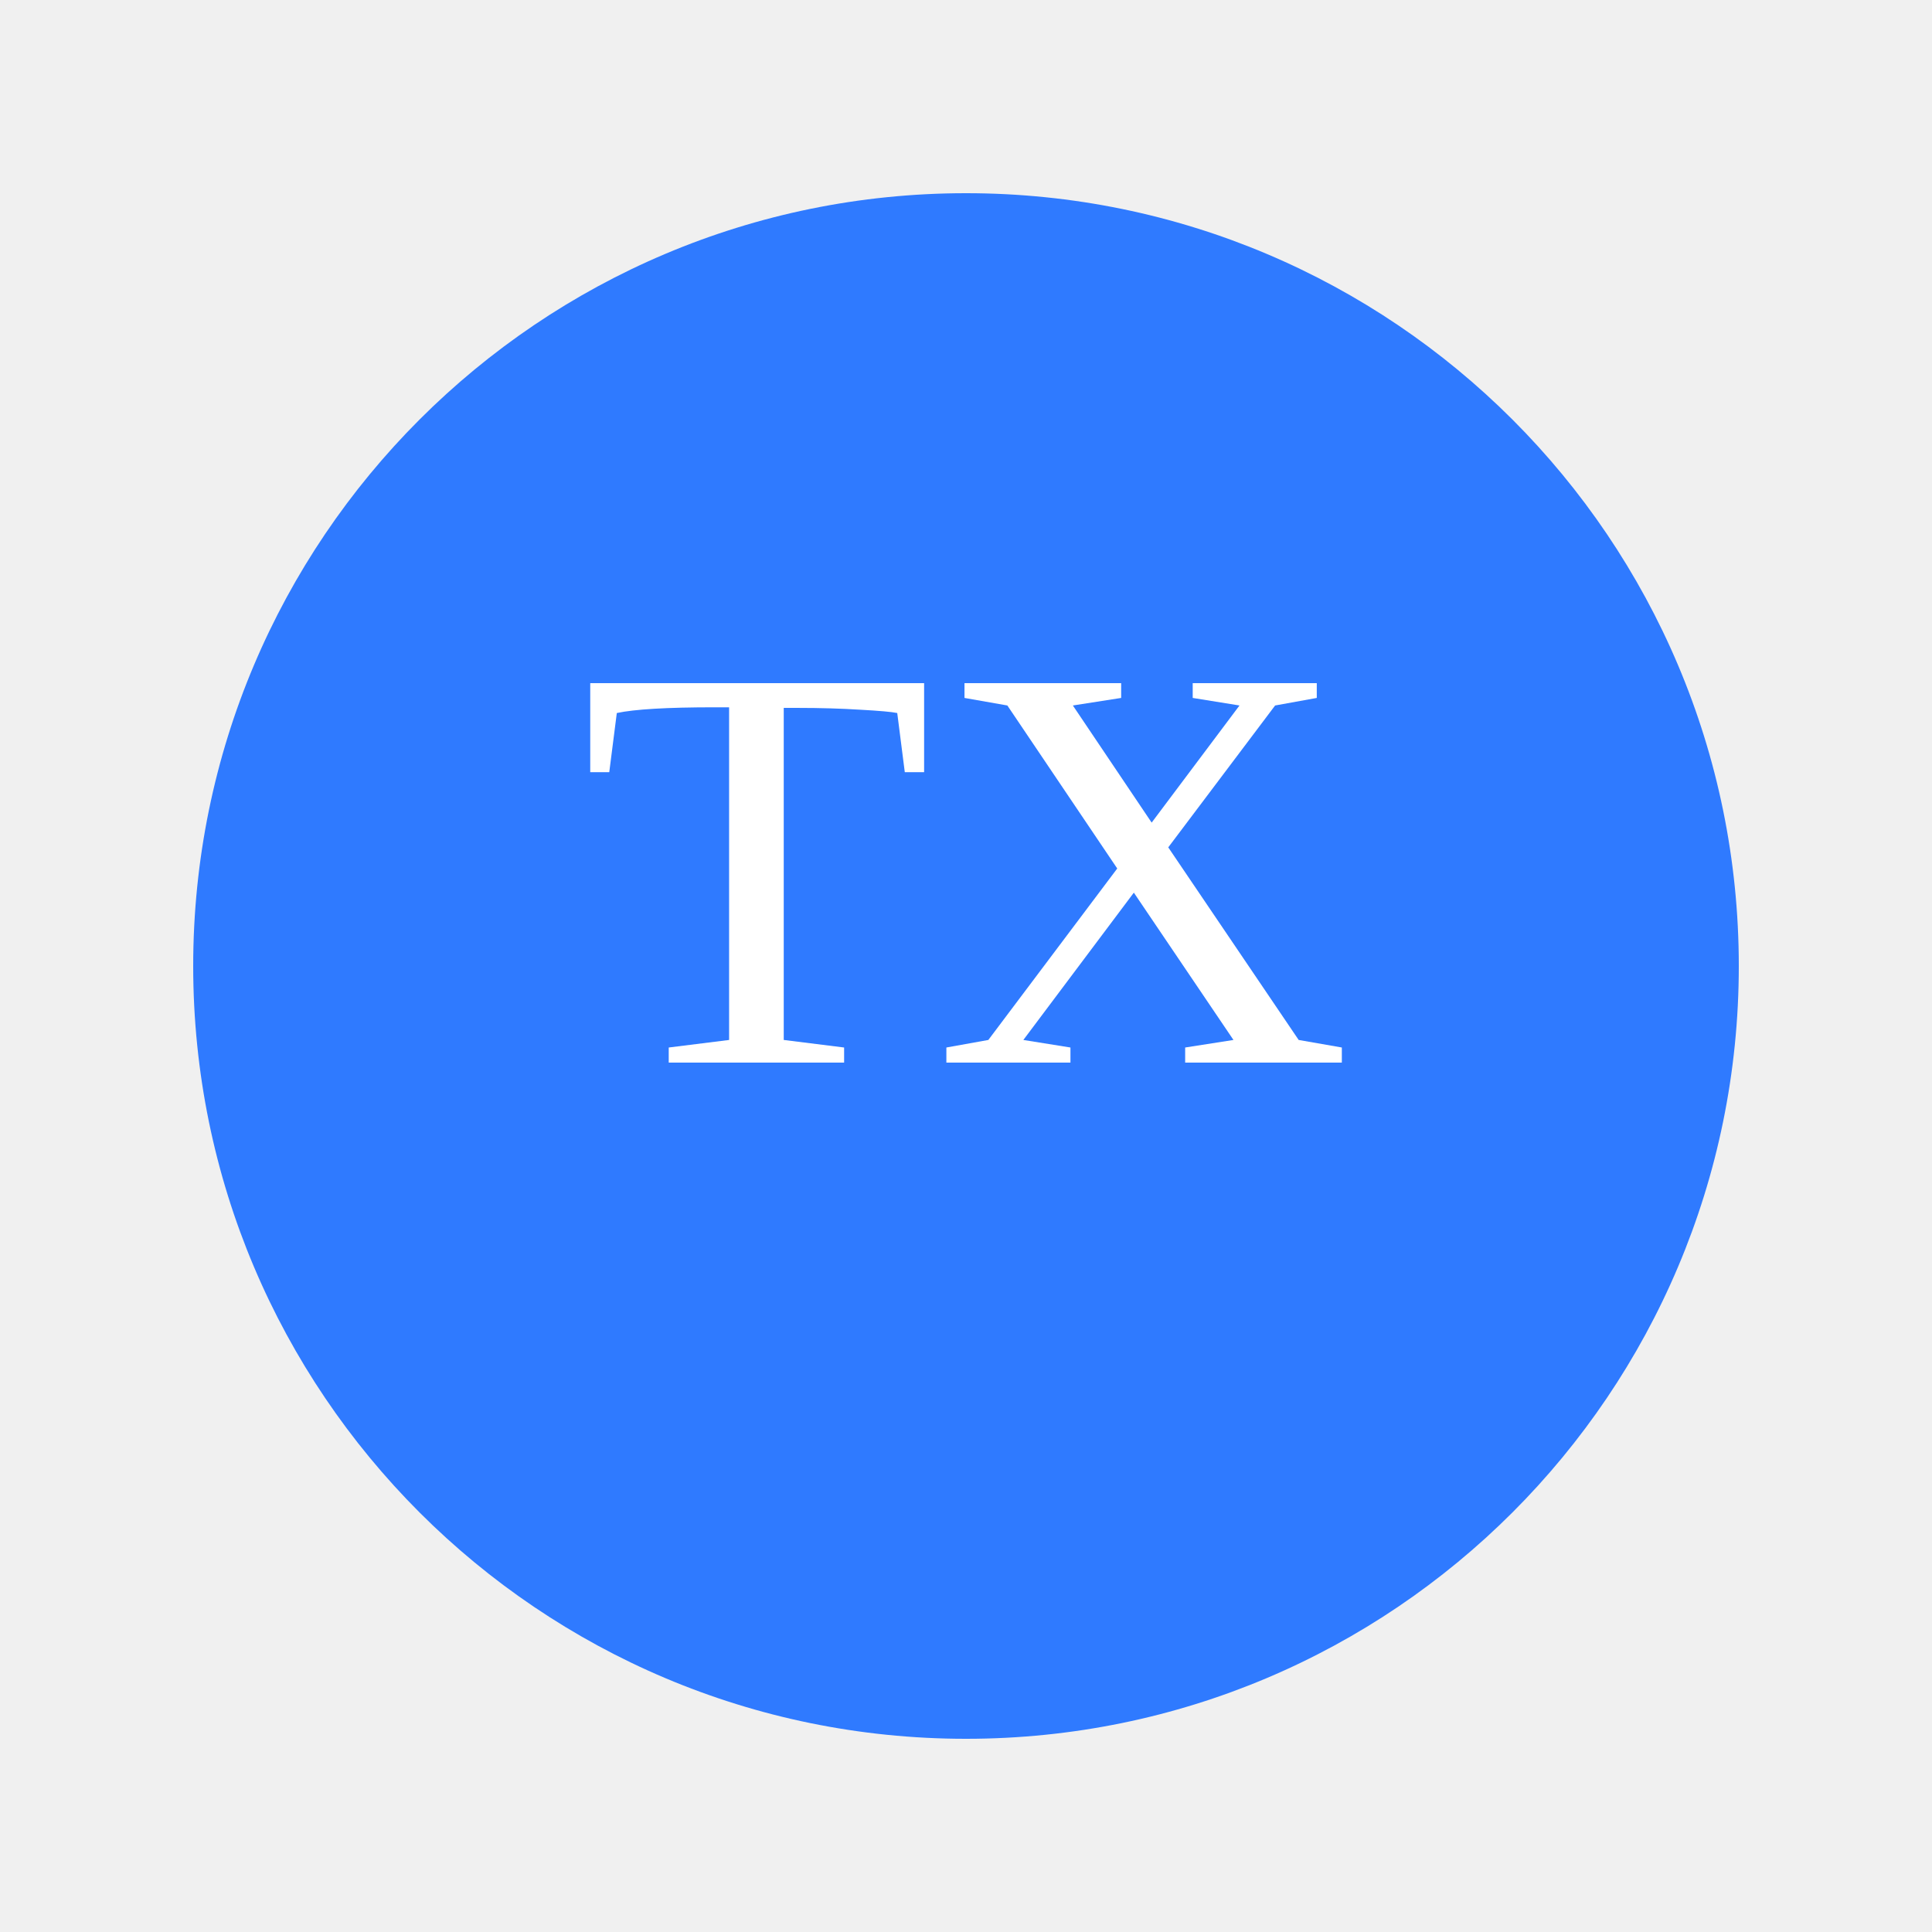
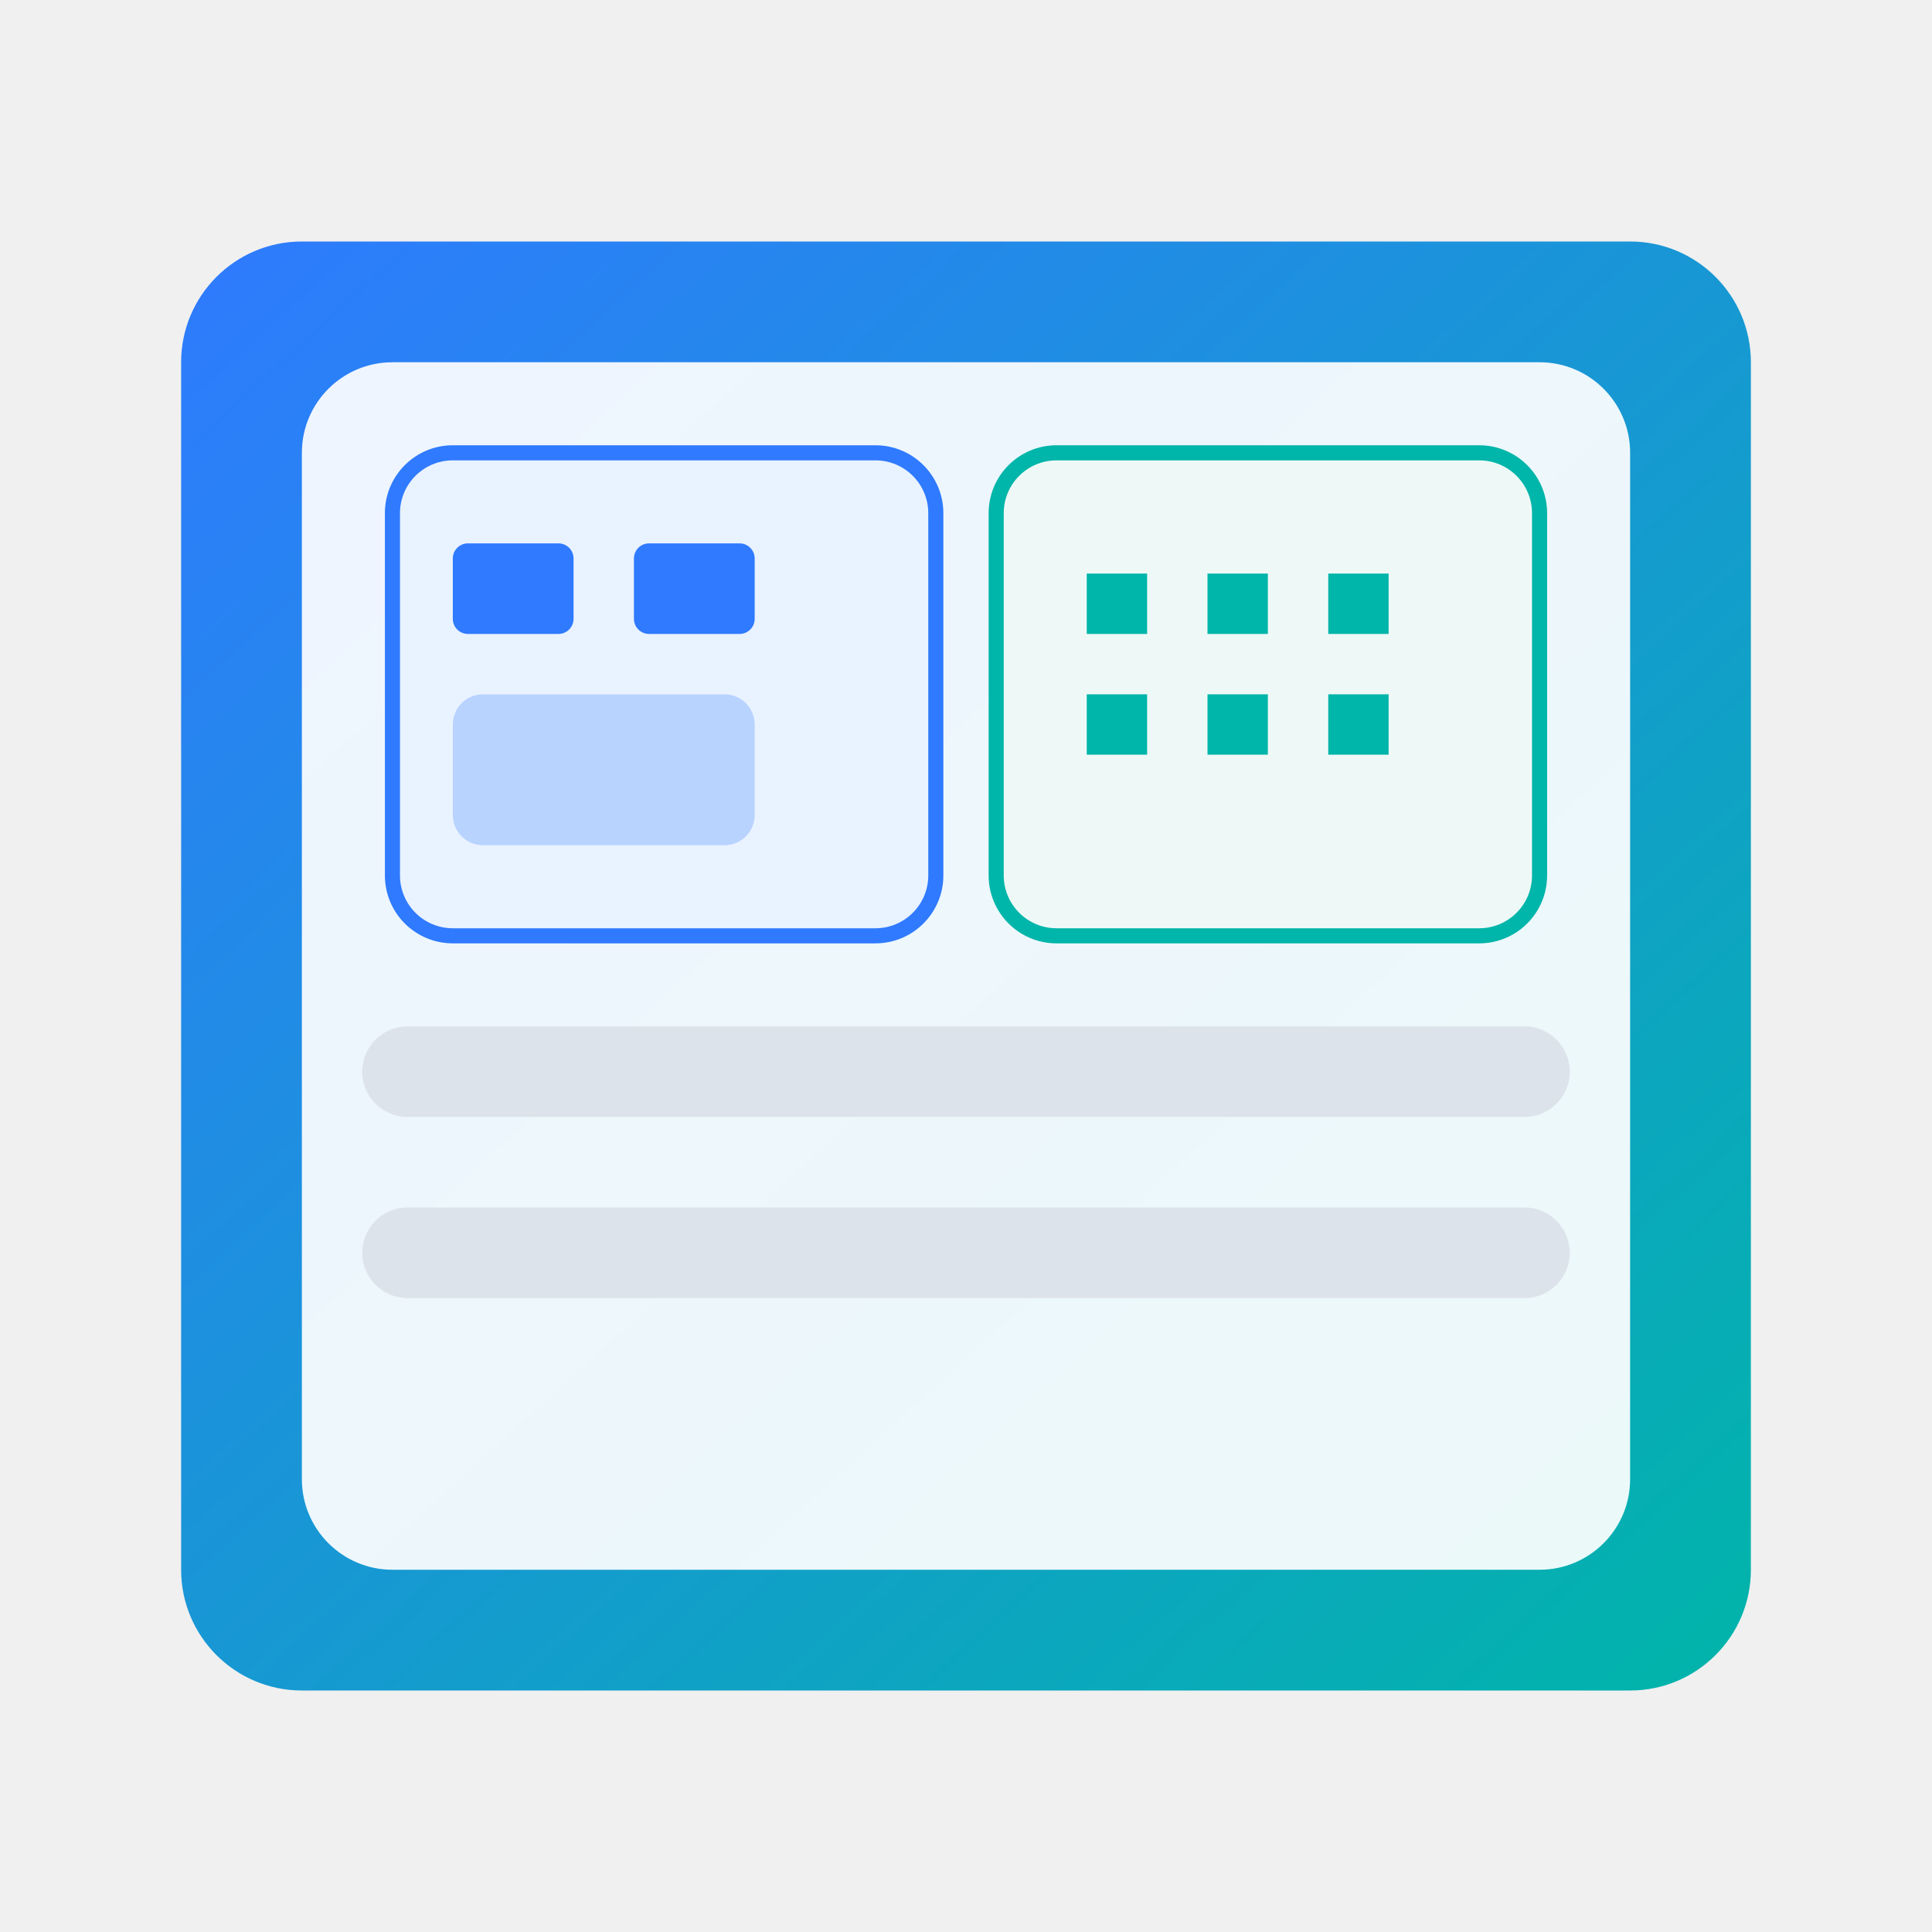
- <svg xmlns="http://www.w3.org/2000/svg" viewBox="0 0 100 100">
-   <circle cx="50" cy="50" r="40" fill="#2f7aff" />
-   <text x="50" y="55" font-size="30" text-anchor="middle" fill="white">TX</text>
+ <svg xmlns="http://www.w3.org/2000/svg" viewBox="0 0 128 128">
+   <defs>
+     <linearGradient id="g" x1="0" x2="1" y1="0" y2="1">
+       <stop offset="0" stop-color="#2f7aff" />
+       <stop offset="1" stop-color="#00b5a9" />
+     </linearGradient>
+   </defs>
+   <rect x="12" y="16" width="104" height="96" rx="8" fill="url(#g)" />
+   <rect x="20" y="24" width="88" height="80" rx="6" fill="white" opacity="0.92" />
+   <rect x="26" y="30" width="36" height="32" rx="4" fill="#e9f2ff" stroke="#2f7aff" />
+   <rect x="30" y="36" width="8" height="6" rx="1" fill="#2f7aff" />
+   <rect x="42" y="36" width="8" height="6" rx="1" fill="#2f7aff" />
+   <rect x="30" y="46" width="20" height="10" rx="2" fill="#b9d3ff" />
+   <g transform="translate(66,30)">
+     <rect width="36" height="32" rx="4" fill="#eef9f7" stroke="#00b5a9" />
+     <g fill="#00b5a9">
+       <rect x="6" y="8" width="4" height="4" />
+       <rect x="14" y="8" width="4" height="4" />
+       <rect x="22" y="8" width="4" height="4" />
+       <rect x="6" y="16" width="4" height="4" />
+       <rect x="14" y="16" width="4" height="4" />
+       <rect x="22" y="16" width="4" height="4" />
+     </g>
+   </g>
+   <rect x="24" y="68" width="80" height="6" rx="3" fill="#dde3ea" />
+   <rect x="24" y="80" width="80" height="6" rx="3" fill="#dde3ea" />
</svg>
